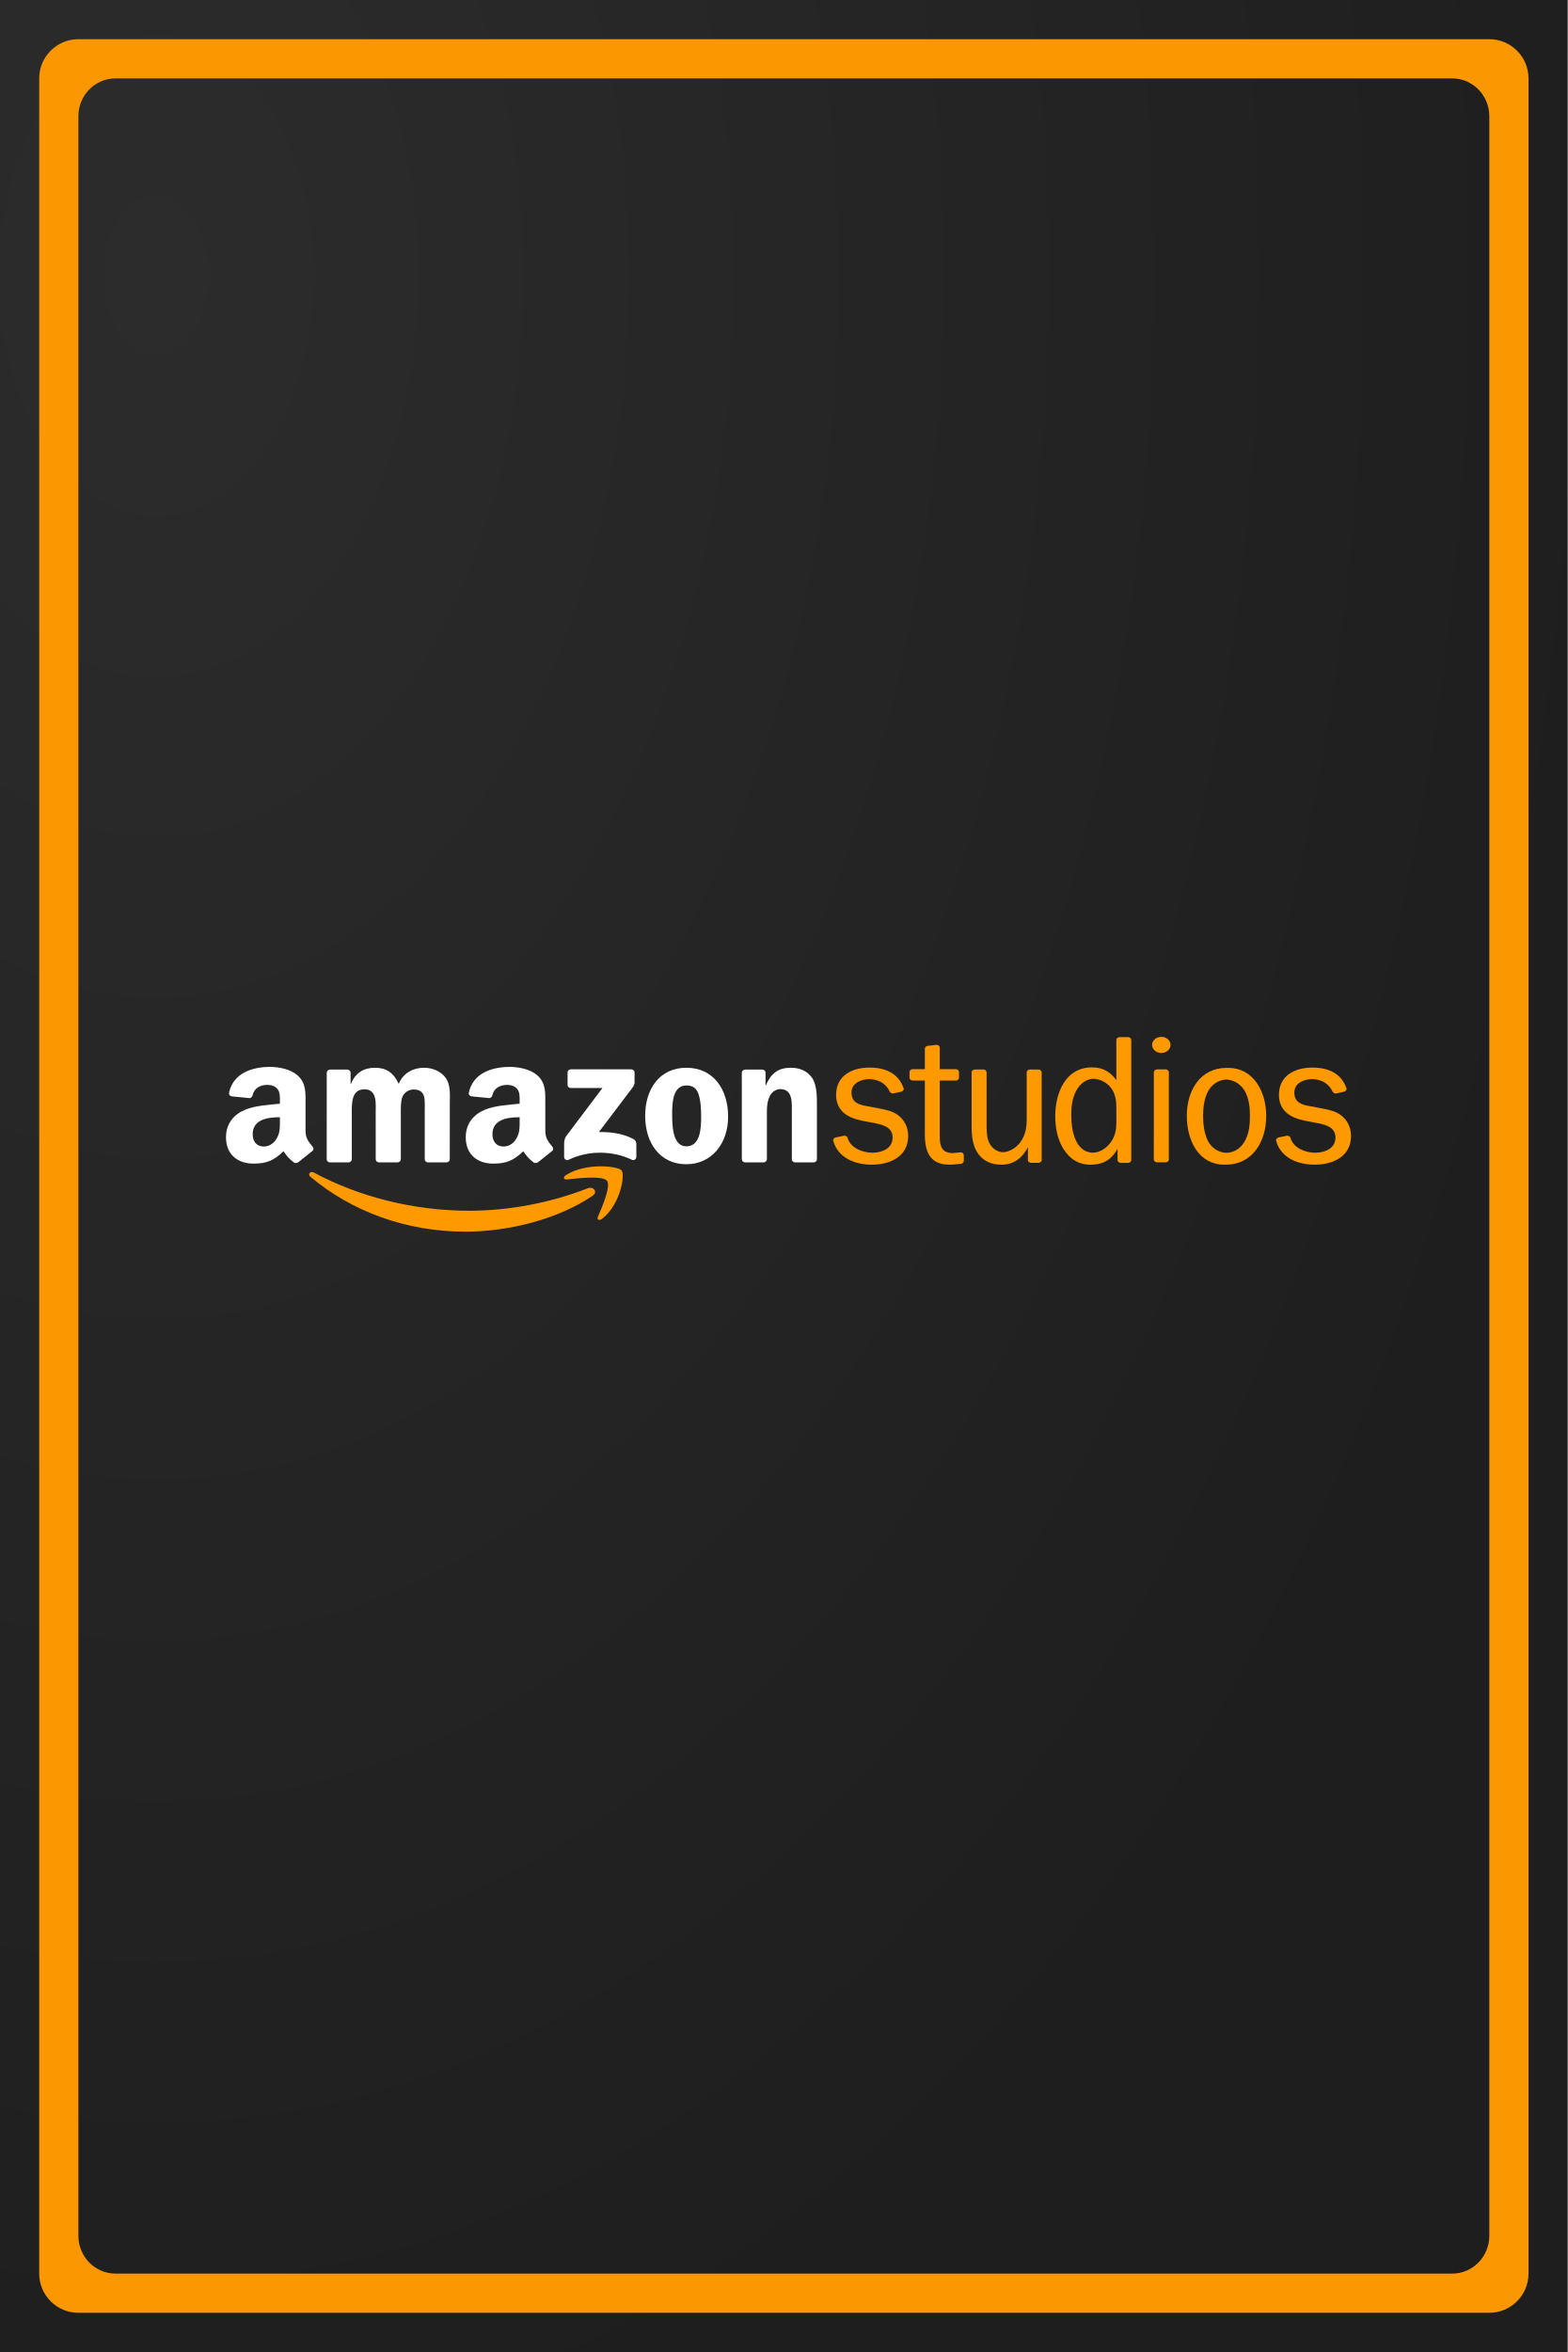
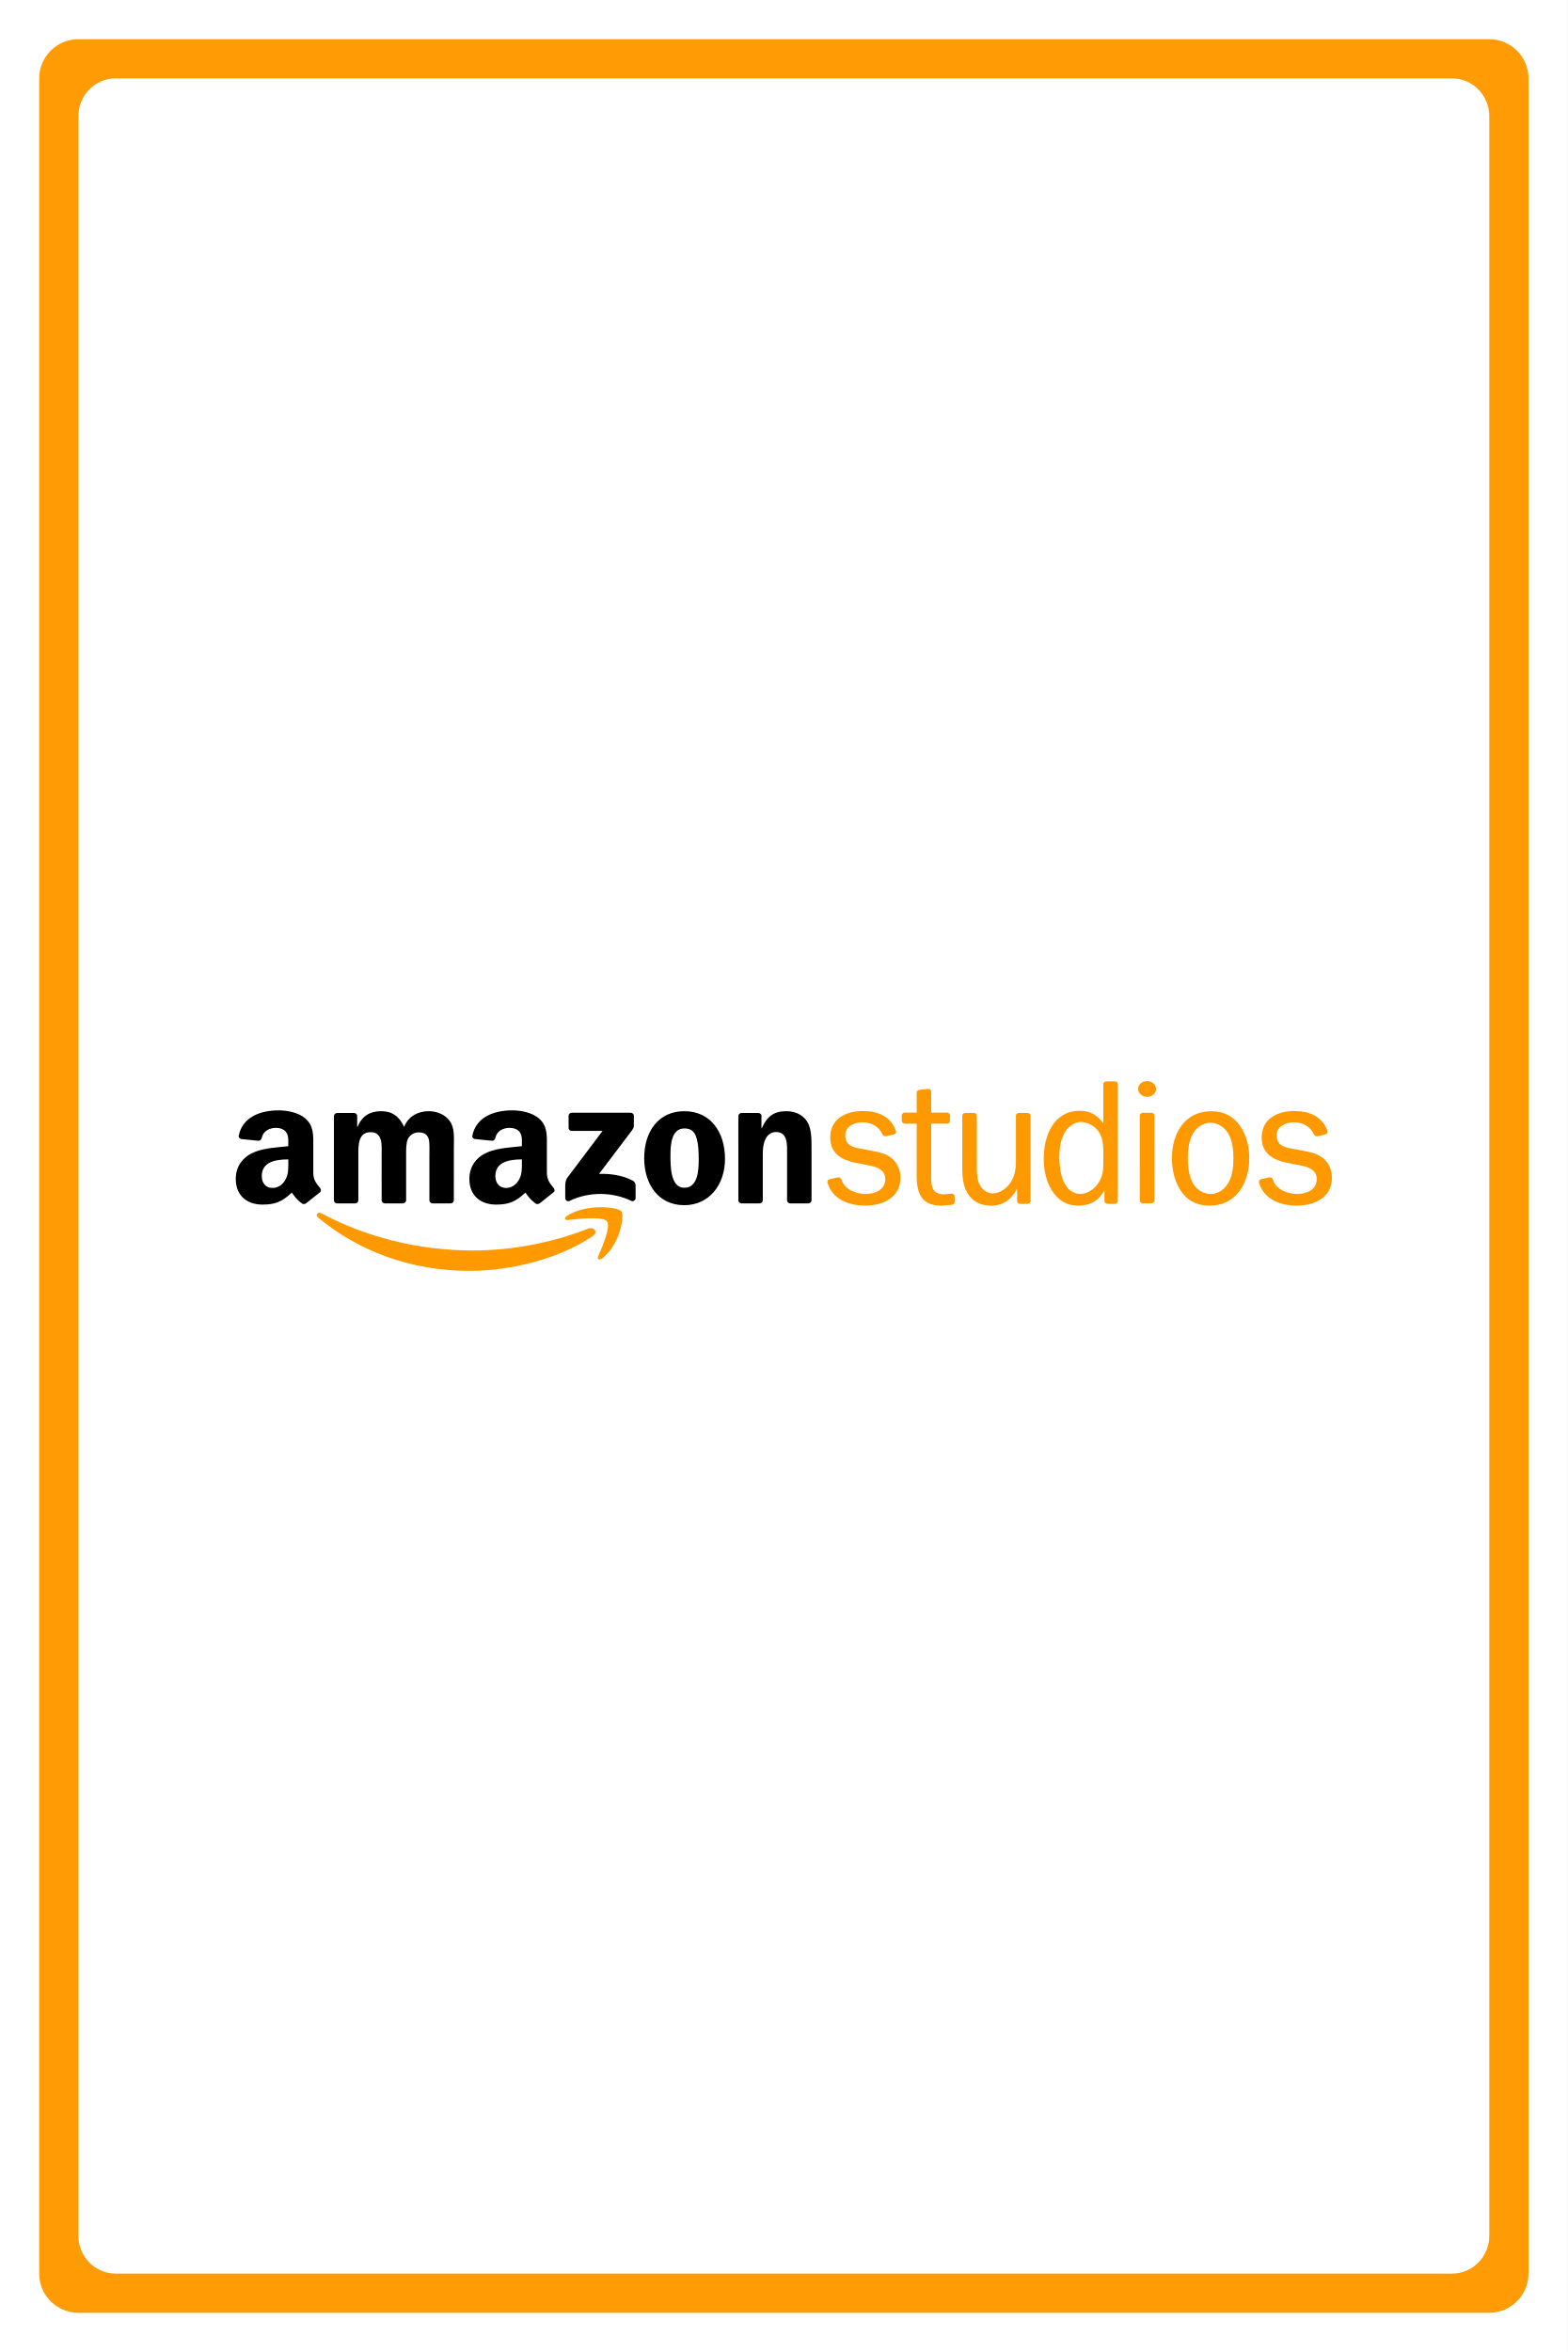
- <svg xmlns="http://www.w3.org/2000/svg" xmlns:xlink="http://www.w3.org/1999/xlink" width="1000" height="1500" viewBox="0 0 264.583 396.875" version="1.1" id="svg8">
-   <defs id="defs2">
-     <linearGradient id="linearGradient847">
-       <stop style="stop-color:#282828;stop-opacity:1" offset="0" id="stop843" />
-       <stop style="stop-color:#191919;stop-opacity:1" offset="1" id="stop845" />
-     </linearGradient>
-     <radialGradient xlink:href="#linearGradient847" id="radialGradient849" cx="26.375" cy="97.114" fx="26.375" fy="97.114" r="132.292" gradientTransform="matrix(0,3.073488,-2.009916,0,221.566,-34.61139)" gradientUnits="userSpaceOnUse" />
-   </defs>
-   <g id="layer1">
-     <rect style="opacity:0.98;fill:url(#radialGradient849);fill-opacity:1;stroke-width:2.646" id="rect841" width="264.583" height="396.875" x="-5.0862632e-06" y="-4.7961635e-14" />
-     <g id="g1876">
-       <g transform="matrix(1.203511,0,0,1.114795,-846.0831,-2277.344)" id="g17552">
-         <path id="path5626" style="fill:#ff9900;fill-opacity:1;fill-rule:nonzero;stroke:none" d="m 859.565,2212.746 v -2.246 c 0,-0.971 -0.122,-1.969 -0.625,-2.803 -0.579,-0.961 -1.601,-1.538 -2.618,-1.577 -1.012,0.046 -1.857,0.777 -2.369,1.772 -0.551,1.109 -0.72,2.385 -0.72,3.663 0,2.269 0.512,5.669 3.03,5.768 1.036,-0.045 1.978,-0.724 2.58,-1.691 0.576,-0.914 0.721,-1.829 0.721,-2.885 m 1.65,6.105 h -1.038 c -0.22,0 -0.444,-0.193 -0.445,-0.405 v -1.72 c -0.777,1.542 -1.942,2.401 -3.75,2.401 -1.795,0 -2.947,-0.886 -3.834,-2.384 -0.84,-1.444 -1.153,-3.219 -1.153,-4.94 0,-3.522 1.416,-7.405 5.147,-7.405 1.617,0 2.59,0.721 3.421,1.931 v -6.104 c 0,-0.214 0.223,-0.405 0.443,-0.405 h 1.205 c 0.221,0 0.445,0.191 0.445,0.405 v 18.223 c 0,0.212 -0.22,0.401 -0.443,0.404" />
-         <path id="path5630" style="fill:#ff9900;fill-opacity:1;fill-rule:nonzero;stroke:none" d="m 874.719,2219.126 c -3.646,0 -5.277,-3.697 -5.277,-7.395 0,-3.891 1.92,-7.26 5.591,-7.26 h 0.094 0.101 c 3.574,0 5.35,3.589 5.35,7.286 0,3.92 -1.968,7.369 -5.662,7.369 h -0.095 -0.101 z m 0.27,-1.795 c 1.201,-0.04 2.146,-0.777 2.706,-2.014 0.505,-1.103 0.6,-2.374 0.6,-3.586 0,-1.325 -0.144,-2.705 -0.767,-3.837 -0.559,-0.989 -1.522,-1.617 -2.542,-1.654 -1.136,0.04 -2.149,0.806 -2.661,1.986 -0.456,1.02 -0.6,2.373 -0.6,3.505 0,1.27 0.168,2.731 0.695,3.836 0.512,1.045 1.502,1.728 2.57,1.764" />
-         <path id="path5634" style="fill:#ff9900;fill-opacity:1;fill-rule:nonzero;stroke:none" d="m 889.879,2208.053 c 0.086,0.196 0.304,0.344 0.516,0.292 l 1.107,-0.268 c 0.215,-0.052 0.401,-0.292 0.336,-0.499 -0.723,-2.309 -2.609,-3.156 -4.811,-3.149 -2.435,0.01 -4.665,1.218 -4.665,4.124 0,2.49 1.7,3.487 3.569,3.902 l 1.988,0.415 c 1.054,0.22 2.37,0.637 2.37,2.131 0,1.748 -1.559,2.294 -2.834,2.324 -1.353,-0.031 -3.059,-0.672 -3.486,-2.277 -0.05,-0.207 -0.296,-0.347 -0.51,-0.299 l -1.157,0.261 c -0.217,0.05 -0.393,0.286 -0.339,0.494 0.646,2.536 2.946,3.601 5.346,3.621 2.531,0.02 5.162,-1.163 5.162,-4.345 0,-1.272 -0.504,-2.436 -1.461,-3.183 -0.741,-0.583 -1.654,-0.776 -2.538,-0.97 l -1.772,-0.36 c -1.077,-0.194 -2.179,-0.525 -2.179,-2.047 0,-1.501 1.393,-2.018 2.481,-2.047 1.24,0.032 2.334,0.603 2.876,1.879" />
-         <path id="path5638" style="fill:#ff9900;fill-opacity:1;fill-rule:nonzero;stroke:none" d="m 864.577,2200.999 c 0,-0.675 0.58,-1.22 1.292,-1.22 0.714,0 1.292,0.545 1.292,1.22 0,0.674 -0.579,1.219 -1.292,1.219 -0.713,0 -1.292,-0.545 -1.292,-1.219 m 1.905,17.771 h -1.221 c -0.221,0 -0.445,-0.192 -0.445,-0.404 l 0.005,-13.258 c 0,-0.214 0.224,-0.406 0.444,-0.406 h 1.215 c 0.221,0 0.445,0.191 0.445,0.405 v 13.259 c 0,0.211 -0.219,0.4 -0.443,0.402" />
-         <path id="path5642" style="fill:#ff9900;fill-opacity:1;fill-rule:nonzero;stroke:none" d="m 848.643,2218.851 h -1.039 c -0.22,0 -0.444,-0.193 -0.444,-0.406 v -1.963 c -0.726,1.53 -1.896,2.644 -3.7,2.644 -1.404,0 -2.46,-0.497 -3.229,-1.584 -0.82,-1.167 -0.964,-2.781 -0.964,-4.226 v -8.186 c 0,-0.216 0.224,-0.409 0.445,-0.409 h 1.208 c 0.223,0 0.445,0.193 0.445,0.409 l 10e-4,8.186 c 0,0.806 0.049,1.863 0.41,2.585 0.345,0.749 1.134,1.335 1.877,1.334 0.775,0 1.776,-0.565 2.399,-1.444 0.748,-1.058 0.939,-2.225 0.939,-3.56 v -7.114 c 0.002,-0.203 0.223,-0.398 0.444,-0.396 h 1.205 c 0.224,0 0.449,0.203 0.448,0.409 l 0.003,13.312 c 0,0.215 -0.226,0.409 -0.448,0.409" />
-         <path id="path5646" style="fill:#ff9900;fill-opacity:1;fill-rule:nonzero;stroke:none" d="m 827.778,2208.052 c 0.085,0.196 0.302,0.344 0.517,0.292 l 1.106,-0.268 c 0.215,-0.051 0.401,-0.294 0.336,-0.497 -0.724,-2.309 -2.61,-3.158 -4.811,-3.15 -2.435,0.01 -4.665,1.218 -4.665,4.124 0,2.489 1.701,3.488 3.569,3.901 l 1.986,0.416 c 1.055,0.22 2.371,0.637 2.371,2.131 0,1.749 -1.56,2.294 -2.834,2.324 -1.353,-0.031 -3.06,-0.671 -3.487,-2.277 -0.049,-0.207 -0.295,-0.347 -0.51,-0.299 l -1.156,0.261 c -0.217,0.05 -0.393,0.286 -0.34,0.494 0.646,2.536 2.946,3.603 5.348,3.621 2.533,0.02 5.161,-1.161 5.161,-4.345 0,-1.272 -0.502,-2.436 -1.461,-3.184 -0.741,-0.581 -1.651,-0.775 -2.538,-0.969 l -1.771,-0.36 c -1.079,-0.194 -2.18,-0.525 -2.18,-2.047 0,-1.501 1.394,-2.016 2.482,-2.047 1.24,0.033 2.334,0.603 2.876,1.879" />
-         <path id="path5650" style="fill:#ff9900;fill-opacity:1;fill-rule:nonzero;stroke:none" d="m 830.983,2206.394 h 1.725 v 8.137 c 0,2.796 0.791,4.594 3.48,4.593 h 0.186 l 1.384,-0.125 c 0.212,-0.026 0.409,-0.211 0.409,-0.43 l 0.004,-0.867 c 0,-0.221 -0.188,-0.46 -0.404,-0.44 l -1.21,0.116 c -1.389,-0.065 -1.762,-0.92 -1.762,-2.487 v -8.498 h 2.296 c 0.214,0 0.407,-0.211 0.407,-0.43 l 10e-4,-0.86 c 0,-0.221 -0.195,-0.429 -0.409,-0.43 h -2.296 v -3.279 c -10e-4,-0.214 -0.219,-0.434 -0.434,-0.405 l -1.205,0.144 c -0.233,0.025 -0.446,0.191 -0.448,0.406 v 3.134 h -1.748 c -0.215,0 -0.398,0.215 -0.398,0.434 l -0.01,0.846 c 0,0.22 0.215,0.439 0.43,0.44" />
-         <path id="path5654" style="fill:#ff9900;fill-opacity:1;fill-rule:nonzero;stroke:none" d="m 786.112,2223.83 c -4.812,3.547 -11.795,5.436 -17.804,5.436 -8.426,0 -16.008,-3.106 -21.749,-8.289 -0.453,-0.405 -0.05,-0.961 0.492,-0.644 6.194,3.596 13.848,5.765 21.759,5.765 5.339,0 11.207,-1.107 16.602,-3.393 0.816,-0.344 1.499,0.54 0.699,1.124" />
-         <path id="path5658" style="fill:#ff9900;fill-opacity:1;fill-rule:nonzero;stroke:none" d="m 788.121,2221.546 c -0.621,-0.785 -4.074,-0.372 -5.624,-0.184 -0.475,0.056 -0.549,-0.355 -0.122,-0.651 2.759,-1.934 7.274,-1.379 7.8,-0.728 0.526,0.65 -0.14,5.17 -2.725,7.332 -0.398,0.329 -0.772,0.15 -0.599,-0.282 0.583,-1.451 1.885,-4.699 1.27,-5.487" />
-         <path id="path5662" style="fill:#ffffff;fill-opacity:1;fill-rule:nonzero;stroke:none" d="m 782.605,2207.052 v -1.879 c 0,-0.284 0.217,-0.479 0.475,-0.479 h 8.432 c 0.269,0 0.486,0.2 0.486,0.479 v 1.605 c 0,0.274 -0.23,0.625 -0.639,1.186 l -4.364,6.226 c 1.623,-0.039 3.335,0.205 4.808,1.034 0.335,0.184 0.425,0.461 0.446,0.734 v 2.001 c 0,0.278 -0.301,0.596 -0.62,0.427 -2.591,-1.355 -6.037,-1.506 -8.908,0.019 -0.291,0.155 -0.599,-0.156 -0.599,-0.434 v -1.909 c 0,-0.305 0.005,-0.823 0.312,-1.289 l 5.059,-7.25 h -4.404 c -0.269,0 -0.486,-0.189 -0.486,-0.472" />
-         <path id="path5666" style="fill:#ffffff;fill-opacity:1;fill-rule:nonzero;stroke:none" d="m 751.853,2218.782 h -2.567 c -0.241,-0.011 -0.438,-0.195 -0.46,-0.427 l 0.006,-13.148 c 0,-0.263 0.216,-0.474 0.491,-0.474 h 2.389 c 0.253,0.011 0.454,0.201 0.466,0.44 v 1.718 h 0.05 c 0.62,-1.663 1.796,-2.435 3.374,-2.435 1.605,0 2.612,0.772 3.329,2.435 0.621,-1.663 2.036,-2.435 3.542,-2.435 1.079,0 2.254,0.439 2.971,1.44 0.81,1.106 0.647,2.708 0.647,4.119 l -0.005,8.295 c 0,0.268 -0.217,0.472 -0.492,0.472 h -2.562 c -0.258,-0.016 -0.459,-0.216 -0.459,-0.472 v -6.966 c 0,-0.556 0.045,-1.934 -0.074,-2.462 -0.195,-0.884 -0.765,-1.134 -1.51,-1.134 -0.621,0 -1.27,0.416 -1.532,1.079 -0.264,0.662 -0.235,1.768 -0.235,2.518 v 6.966 c 0,0.268 -0.224,0.472 -0.499,0.472 h -2.562 c -0.258,-0.016 -0.459,-0.216 -0.459,-0.472 l -0.005,-6.966 c 0,-1.468 0.24,-3.625 -1.577,-3.625 -1.841,0 -1.774,2.103 -1.774,3.625 v 6.966 c 0,0.268 -0.219,0.472 -0.492,0.472" />
-         <path id="path5670" style="fill:#ffffff;fill-opacity:1;fill-rule:nonzero;stroke:none" d="m 799.279,2207.135 c -1.893,0 -2.009,2.574 -2.009,4.18 0,1.603 -0.022,5.037 1.985,5.037 1.986,0 2.081,-2.769 2.081,-4.459 0,-1.106 -0.045,-2.435 -0.38,-3.486 -0.291,-0.911 -0.861,-1.272 -1.677,-1.272 m -0.024,-2.679 c 3.805,0 5.864,3.263 5.864,7.41 0,4.014 -2.271,7.194 -5.864,7.194 -3.731,0 -5.769,-3.263 -5.769,-7.327 0,-4.098 2.059,-7.276 5.769,-7.276" />
-         <path id="path5674" style="fill:#ffffff;fill-opacity:1;fill-rule:nonzero;stroke:none" d="m 810.06,2218.782 h -2.558 c -0.258,-0.016 -0.46,-0.216 -0.46,-0.472 l -0.004,-13.148 c 0.021,-0.24 0.234,-0.429 0.492,-0.429 h 2.377 c 0.224,0.011 0.409,0.161 0.459,0.367 v 2.013 h 0.044 c 0.723,-1.801 1.724,-2.658 3.498,-2.658 1.147,0 2.277,0.411 2.994,1.545 0.671,1.056 0.671,2.825 0.671,4.098 v 8.273 c -0.028,0.235 -0.241,0.411 -0.492,0.411 h -2.574 c -0.235,-0.011 -0.425,-0.189 -0.454,-0.411 v -7.139 c 0,-1.439 0.169,-3.54 -1.605,-3.54 -0.621,0 -1.198,0.416 -1.482,1.05 -0.359,0.8 -0.409,1.606 -0.409,2.49 v 7.077 c -0.005,0.268 -0.224,0.472 -0.497,0.472" />
-         <path id="path5678" style="fill:#ffffff;fill-opacity:1;fill-rule:nonzero;stroke:none" d="m 746.828,2216.375 c -0.47,-0.645 -0.969,-1.174 -0.969,-2.374 v -3.993 c 0,-1.69 0.117,-3.24 -1.13,-4.407 -0.979,-0.941 -2.612,-1.274 -3.86,-1.274 -2.44,0 -5.165,0.911 -5.736,3.92 -0.06,0.321 0.174,0.489 0.381,0.539 l 2.49,0.267 c 0.23,-0.012 0.398,-0.239 0.443,-0.474 0.212,-1.034 1.084,-1.534 2.065,-1.534 0.525,0 1.124,0.195 1.438,0.662 0.357,0.527 0.314,1.25 0.314,1.856 v 0.333 c -1.489,0.166 -3.43,0.28 -4.824,0.89 -1.605,0.695 -2.736,2.107 -2.736,4.186 0,2.664 1.679,3.992 3.839,3.992 1.824,0 2.82,-0.429 4.23,-1.862 0.464,0.672 0.615,1 1.471,1.706 0.19,0.105 0.436,0.095 0.605,-0.061 h 0.005 c 0.509,-0.449 1.442,-1.261 1.969,-1.7 0.207,-0.168 0.168,-0.445 0.006,-0.679 m -4.565,-3.87 c 0,1.001 0.021,1.829 -0.481,2.72 -0.409,0.723 -1.058,1.161 -1.775,1.161 -0.984,0 -1.56,-0.745 -1.56,-1.856 0,-2.179 1.958,-2.58 3.816,-2.58 z" />
-         <path id="path5682" style="fill:#ffffff;fill-opacity:1;fill-rule:nonzero;stroke:none" d="m 780.45,2216.375 c -0.47,-0.645 -0.968,-1.174 -0.968,-2.374 v -3.993 c 0,-1.69 0.122,-3.24 -1.125,-4.407 -0.985,-0.941 -2.619,-1.274 -3.866,-1.274 -2.44,0 -5.164,0.911 -5.735,3.92 -0.061,0.321 0.172,0.489 0.386,0.539 l 2.485,0.267 c 0.229,-0.012 0.403,-0.239 0.441,-0.474 0.219,-1.034 1.085,-1.534 2.065,-1.534 0.525,0 1.123,0.195 1.438,0.662 0.364,0.527 0.312,1.25 0.312,1.856 v 0.333 c -1.488,0.166 -3.43,0.28 -4.822,0.89 -1.605,0.695 -2.736,2.107 -2.736,4.186 0,2.664 1.679,3.992 3.839,3.992 1.825,0 2.821,-0.429 4.229,-1.862 0.466,0.672 0.621,1 1.472,1.706 0.19,0.105 0.438,0.095 0.605,-0.061 h 0.005 c 0.515,-0.449 1.444,-1.261 1.97,-1.7 0.206,-0.168 0.168,-0.445 0.005,-0.679 m -4.566,-3.87 c 0,1.001 0.022,1.829 -0.481,2.72 -0.407,0.723 -1.051,1.161 -1.772,1.161 -0.985,0 -1.561,-0.745 -1.561,-1.856 0,-2.179 1.959,-2.58 3.815,-2.58 z" />
-       </g>
-     </g>
-     <path id="rect3410" style="opacity:0.98;fill:#ff9900;fill-opacity:1;stroke-width:46.344" d="M 49.832 25 A 25 25 0 0 0 25 50 L 25 1450 A 25 25 0 0 0 50 1475 L 950 1475 A 25 25 0 0 0 975 1450 L 975 50 A 25 25 0 0 0 950 25 L 50 25 A 25 25 0 0 0 49.832 25 z M 73.543 50 A 23.684 24.138 0 0 1 73.684 50 L 926.316 50 A 23.684 24.138 0 0 1 950 74.139 L 950 1425.861 A 23.684 24.138 0 0 1 926.316 1450 L 73.684 1450 A 23.684 24.138 0 0 1 50 1425.861 L 50 74.139 A 23.684 24.138 0 0 1 73.543 50 z " transform="scale(0.2645833)" />
-   </g>
+ <svg xmlns="http://www.w3.org/2000/svg" viewBox="0 0 264.583 396.875" height="1500" width="1000">
+   <path style="opacity:.98;fill:#fff;fill-opacity:1;stroke-width:2.646" d="M0 0h264.583v396.875H0z" />
+   <path style="fill:#f90;fill-opacity:1;fill-rule:nonzero;stroke:none" d="M859.565 2212.746v-2.246c0-.971-.123-1.969-.625-2.803-.579-.961-1.601-1.537-2.618-1.577-1.012.046-1.857.777-2.368 1.772-.552 1.109-.72 2.385-.72 3.663 0 2.269.512 5.669 3.03 5.767 1.036-.045 1.977-.723 2.58-1.691.576-.914.72-1.829.72-2.885m1.65 6.105h-1.037c-.22 0-.443-.193-.445-.405v-1.72c-.777 1.542-1.942 2.401-3.75 2.401-1.795 0-2.947-.886-3.833-2.384-.84-1.443-1.153-3.218-1.153-4.94 0-3.522 1.416-7.404 5.148-7.404 1.617 0 2.59.72 3.42 1.93v-6.103c0-.214.223-.405.443-.405h1.205c.222 0 .445.191.445.405v18.222c0 .213-.22.402-.442.404m13.505.274c-3.647 0-5.278-3.697-5.278-7.395 0-3.891 1.92-7.26 5.591-7.26h.195c3.574 0 5.35 3.59 5.35 7.286 0 3.92-1.967 7.37-5.662 7.37h-.197zm.27-1.795c1.2-.04 2.146-.777 2.706-2.014.505-1.102.6-2.373.6-3.586 0-1.325-.144-2.705-.768-3.837-.559-.989-1.522-1.618-2.542-1.654-1.137.04-2.15.806-2.662 1.986-.456 1.02-.6 2.373-.6 3.505 0 1.27.168 2.731.695 3.836.513 1.045 1.503 1.728 2.57 1.764m14.89-9.278c.086.196.303.344.516.292l1.107-.267c.215-.052.402-.293.337-.499-.723-2.309-2.61-3.156-4.812-3.149-2.435.01-4.665 1.218-4.665 4.124 0 2.49 1.7 3.487 3.57 3.902l1.987.416c1.053.22 2.37.637 2.37 2.13 0 1.748-1.56 2.295-2.834 2.325-1.353-.032-3.059-.673-3.486-2.278-.05-.207-.297-.347-.51-.299l-1.158.261c-.217.05-.392.287-.339.494.647 2.536 2.947 3.601 5.347 3.621 2.53.02 5.162-1.162 5.162-4.345 0-1.272-.504-2.436-1.461-3.182-.741-.583-1.654-.776-2.538-.97l-1.772-.36c-1.078-.194-2.179-.525-2.179-2.047 0-1.502 1.393-2.018 2.481-2.048 1.24.032 2.334.603 2.877 1.879m-25.302-7.054c0-.675.58-1.22 1.293-1.22.714 0 1.292.545 1.292 1.22 0 .674-.578 1.219-1.292 1.219-.713 0-1.293-.545-1.293-1.22m1.905 17.772h-1.22c-.222 0-.446-.192-.446-.404l.005-13.257c0-.214.224-.406.444-.406h1.215c.221 0 .445.19.445.405v13.258c0 .212-.219.4-.443.403m-17.839.081h-1.04c-.22 0-.443-.192-.443-.405v-1.963c-.726 1.53-1.896 2.644-3.7 2.644-1.404 0-2.46-.498-3.229-1.584-.82-1.167-.963-2.781-.963-4.226v-8.186c0-.217.223-.41.445-.41h1.207c.223 0 .445.193.445.41l.001 8.186c0 .806.049 1.862.41 2.585.345.749 1.134 1.335 1.878 1.334.775 0 1.776-.565 2.398-1.444.748-1.058.94-2.225.94-3.56v-7.114c.001-.202.222-.397.443-.396h1.205c.224 0 .449.202.447.409l.003 13.312c0 .215-.226.409-.447.409m-20.865-10.799c.085.196.302.344.517.293l1.107-.268c.215-.05.4-.294.336-.497-.724-2.309-2.61-3.158-4.811-3.15-2.435.01-4.665 1.217-4.665 4.123 0 2.49 1.7 3.488 3.568 3.902l1.987.416c1.055.22 2.37.637 2.37 2.131 0 1.749-1.56 2.294-2.833 2.324-1.352-.031-3.06-.671-3.487-2.277-.049-.208-.295-.348-.51-.3l-1.157.262c-.217.05-.392.286-.34.494.647 2.536 2.947 3.602 5.348 3.621 2.532.02 5.161-1.161 5.161-4.345 0-1.272-.502-2.436-1.461-3.184-.741-.581-1.651-.775-2.538-.969l-1.77-.36c-1.08-.193-2.18-.524-2.18-2.047 0-1.501 1.393-2.016 2.482-2.047 1.24.032 2.333.602 2.876 1.878m3.205-1.658h1.725v8.138c0 2.796.792 4.594 3.48 4.592h.187l1.383-.124c.213-.027.41-.212.41-.43l.003-.868c0-.221-.187-.46-.404-.44l-1.21.116c-1.388-.065-1.762-.92-1.762-2.487v-8.498h2.296c.214 0 .408-.21.408-.43v-.86c0-.22-.194-.428-.408-.43h-2.296v-3.278c-.001-.214-.22-.434-.434-.405l-1.205.143c-.233.025-.446.192-.448.407v3.133h-1.747c-.215 0-.398.215-.398.434l-.01.846c0 .22.215.44.43.44m-44.871 17.437c-4.812 3.548-11.795 5.437-17.803 5.437-8.427 0-16.008-3.107-21.75-8.29-.452-.404-.05-.96.493-.643 6.194 3.596 13.848 5.765 21.76 5.765 5.338 0 11.207-1.107 16.602-3.392.816-.344 1.498.54.698 1.123" transform="matrix(1.17261 0 0 1.08617 -821.729 -2206.913)" />
+   <path style="fill:#f90;fill-opacity:1;fill-rule:nonzero;stroke:none" d="M788.12 2221.546c-.62-.785-4.073-.373-5.623-.184-.475.056-.549-.355-.122-.651 2.758-1.934 7.273-1.379 7.8-.728.526.65-.14 5.17-2.725 7.333-.398.329-.773.15-.6-.283.583-1.451 1.886-4.698 1.27-5.487" transform="matrix(1.17261 0 0 1.08617 -821.729 -2206.913)" />
+   <path style="fill-opacity:1;fill-rule:nonzero;stroke:none" d="M782.605 2207.052v-1.879c0-.284.217-.479.475-.479h8.432c.269 0 .486.2.486.48v1.604c0 .274-.23.625-.638 1.186l-4.364 6.227c1.622-.04 3.335.205 4.807 1.033.335.184.425.462.447.734v2.001c0 .278-.302.597-.62.428-2.592-1.355-6.038-1.506-8.908.019-.291.155-.599-.157-.599-.434v-1.909c0-.305.005-.822.313-1.289l5.059-7.25h-4.404c-.269 0-.486-.188-.486-.472m-30.752 11.73h-2.567a.48.48 0 0 1-.46-.427l.006-13.148a.48.48 0 0 1 .491-.474h2.389a.476.476 0 0 1 .466.44v1.718h.05c.62-1.663 1.796-2.435 3.374-2.435 1.605 0 2.612.772 3.329 2.435.62-1.663 2.036-2.435 3.542-2.435 1.079 0 2.254.439 2.971 1.44.81 1.106.648 2.707.648 4.119l-.005 8.295a.477.477 0 0 1-.493.472h-2.562a.477.477 0 0 1-.459-.472v-6.967c0-.556.045-1.933-.074-2.462-.195-.884-.765-1.134-1.51-1.134-.621 0-1.27.416-1.532 1.079-.264.662-.235 1.767-.235 2.517v6.967c0 .267-.224.472-.499.472h-2.562a.477.477 0 0 1-.46-.472l-.004-6.967c0-1.467.24-3.625-1.578-3.625-1.841 0-1.773 2.103-1.773 3.625v6.967a.478.478 0 0 1-.493.472m47.426-11.647c-1.893 0-2.01 2.574-2.01 4.18 0 1.603-.022 5.037 1.986 5.037 1.986 0 2.081-2.768 2.081-4.458 0-1.106-.045-2.435-.38-3.486-.291-.912-.861-1.273-1.677-1.273m-.024-2.679c3.805 0 5.864 3.263 5.864 7.41 0 4.014-2.272 7.194-5.864 7.194-3.731 0-5.769-3.263-5.769-7.328 0-4.097 2.059-7.276 5.769-7.276m10.805 14.326h-2.558a.478.478 0 0 1-.46-.472l-.004-13.148a.485.485 0 0 1 .493-.429h2.377a.49.49 0 0 1 .459.368v2.012h.044c.722-1.801 1.723-2.657 3.497-2.657 1.148 0 2.278.411 2.994 1.545.671 1.056.671 2.825.671 4.097v8.273c-.027.235-.241.411-.492.411h-2.574a.479.479 0 0 1-.454-.411v-7.139c0-1.439.169-3.54-1.605-3.54-.621 0-1.197.416-1.482 1.05-.359.8-.409 1.606-.409 2.49v7.077a.485.485 0 0 1-.498.473m-63.231-2.407c-.47-.645-.968-1.174-.968-2.374v-3.992c0-1.69.117-3.24-1.13-4.408-.98-.941-2.613-1.274-3.86-1.274-2.44 0-5.165.912-5.737 3.92-.06.322.174.49.382.54l2.49.267c.23-.012.397-.24.442-.474.213-1.034 1.084-1.534 2.065-1.534.525 0 1.124.195 1.438.663.357.527.313 1.25.313 1.856v.332c-1.488.167-3.43.28-4.823.89-1.605.695-2.737 2.108-2.737 4.187 0 2.663 1.68 3.992 3.84 3.992 1.823 0 2.82-.429 4.23-1.862.463.672.614 1 1.47 1.706a.52.52 0 0 0 .605-.061h.005c.51-.449 1.443-1.261 1.97-1.7.207-.168.167-.445.005-.679m-4.565-3.87c0 1.001.021 1.829-.481 2.72-.409.723-1.058 1.161-1.775 1.161-.984 0-1.56-.745-1.56-1.856 0-2.179 1.957-2.58 3.816-2.58zm38.187 3.875c-.47-.645-.968-1.174-.968-2.374v-3.992c0-1.69.123-3.24-1.125-4.408-.985-.941-2.618-1.274-3.866-1.274-2.44 0-5.164.912-5.735 3.92-.061.322.173.49.386.54l2.485.267c.23-.012.403-.24.442-.474.218-1.034 1.085-1.534 2.065-1.534.525 0 1.122.195 1.437.663.364.527.313 1.25.313 1.856v.332c-1.488.167-3.43.28-4.823.89-1.605.695-2.736 2.108-2.736 4.187 0 2.663 1.679 3.992 3.839 3.992 1.825 0 2.82-.429 4.228-1.862.467.672.622 1 1.473 1.706a.52.52 0 0 0 .605-.061h.005c.515-.449 1.444-1.261 1.97-1.7.206-.168.167-.445.005-.679m-4.566-3.87c0 1.001.022 1.829-.482 2.72-.407.723-1.05 1.161-1.772 1.161-.985 0-1.561-.745-1.561-1.856 0-2.179 1.958-2.58 3.815-2.58z" transform="matrix(1.17261 0 0 1.08617 -821.729 -2206.913)" />
+   <path style="opacity:.98;fill:#f90;fill-opacity:1;stroke-width:46.344" d="M49.832 25A25 25 0 0 0 25 50v1400a25 25 0 0 0 25 25h900a25 25 0 0 0 25-25V50a25 25 0 0 0-25-25H50a25 25 0 0 0-.168 0zm23.711 25a23.684 24.138 0 0 1 .14 0h852.633A23.684 24.138 0 0 1 950 74.139V1425.86a23.684 24.138 0 0 1-23.684 24.14H73.684A23.684 24.138 0 0 1 50 1425.861V74.14A23.684 24.138 0 0 1 73.543 50z" transform="scale(.26458)" />
</svg>
